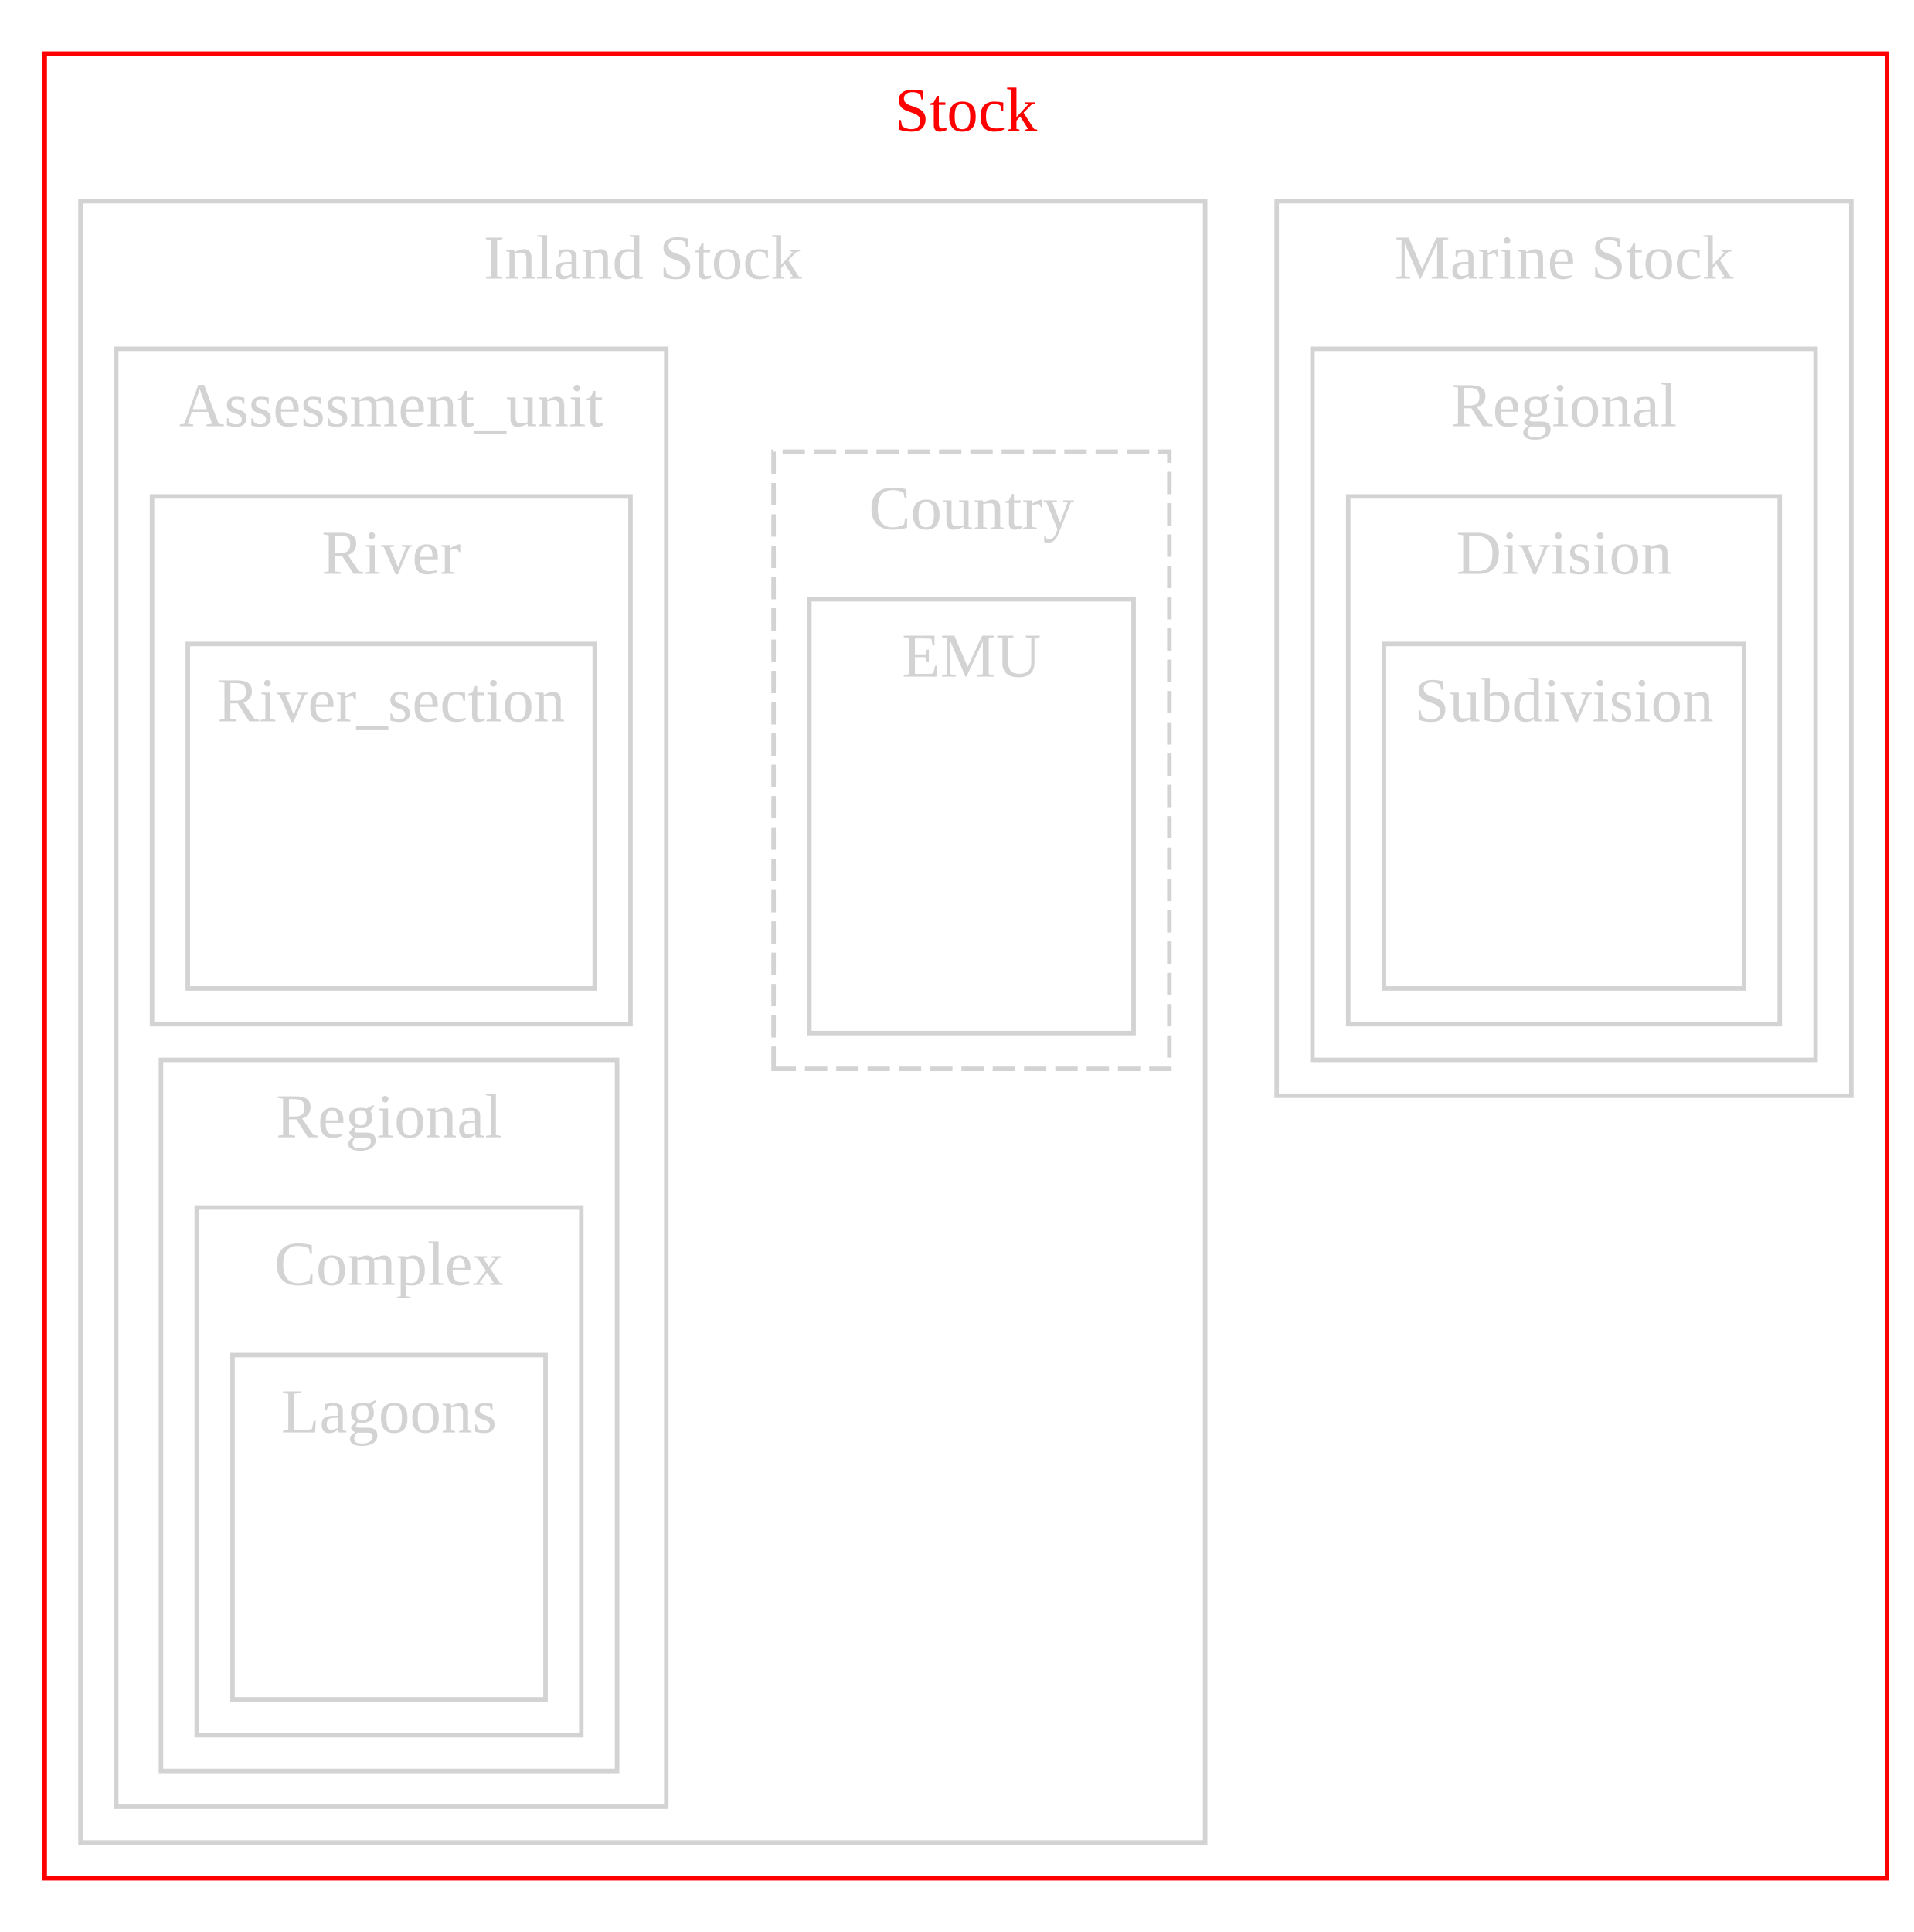
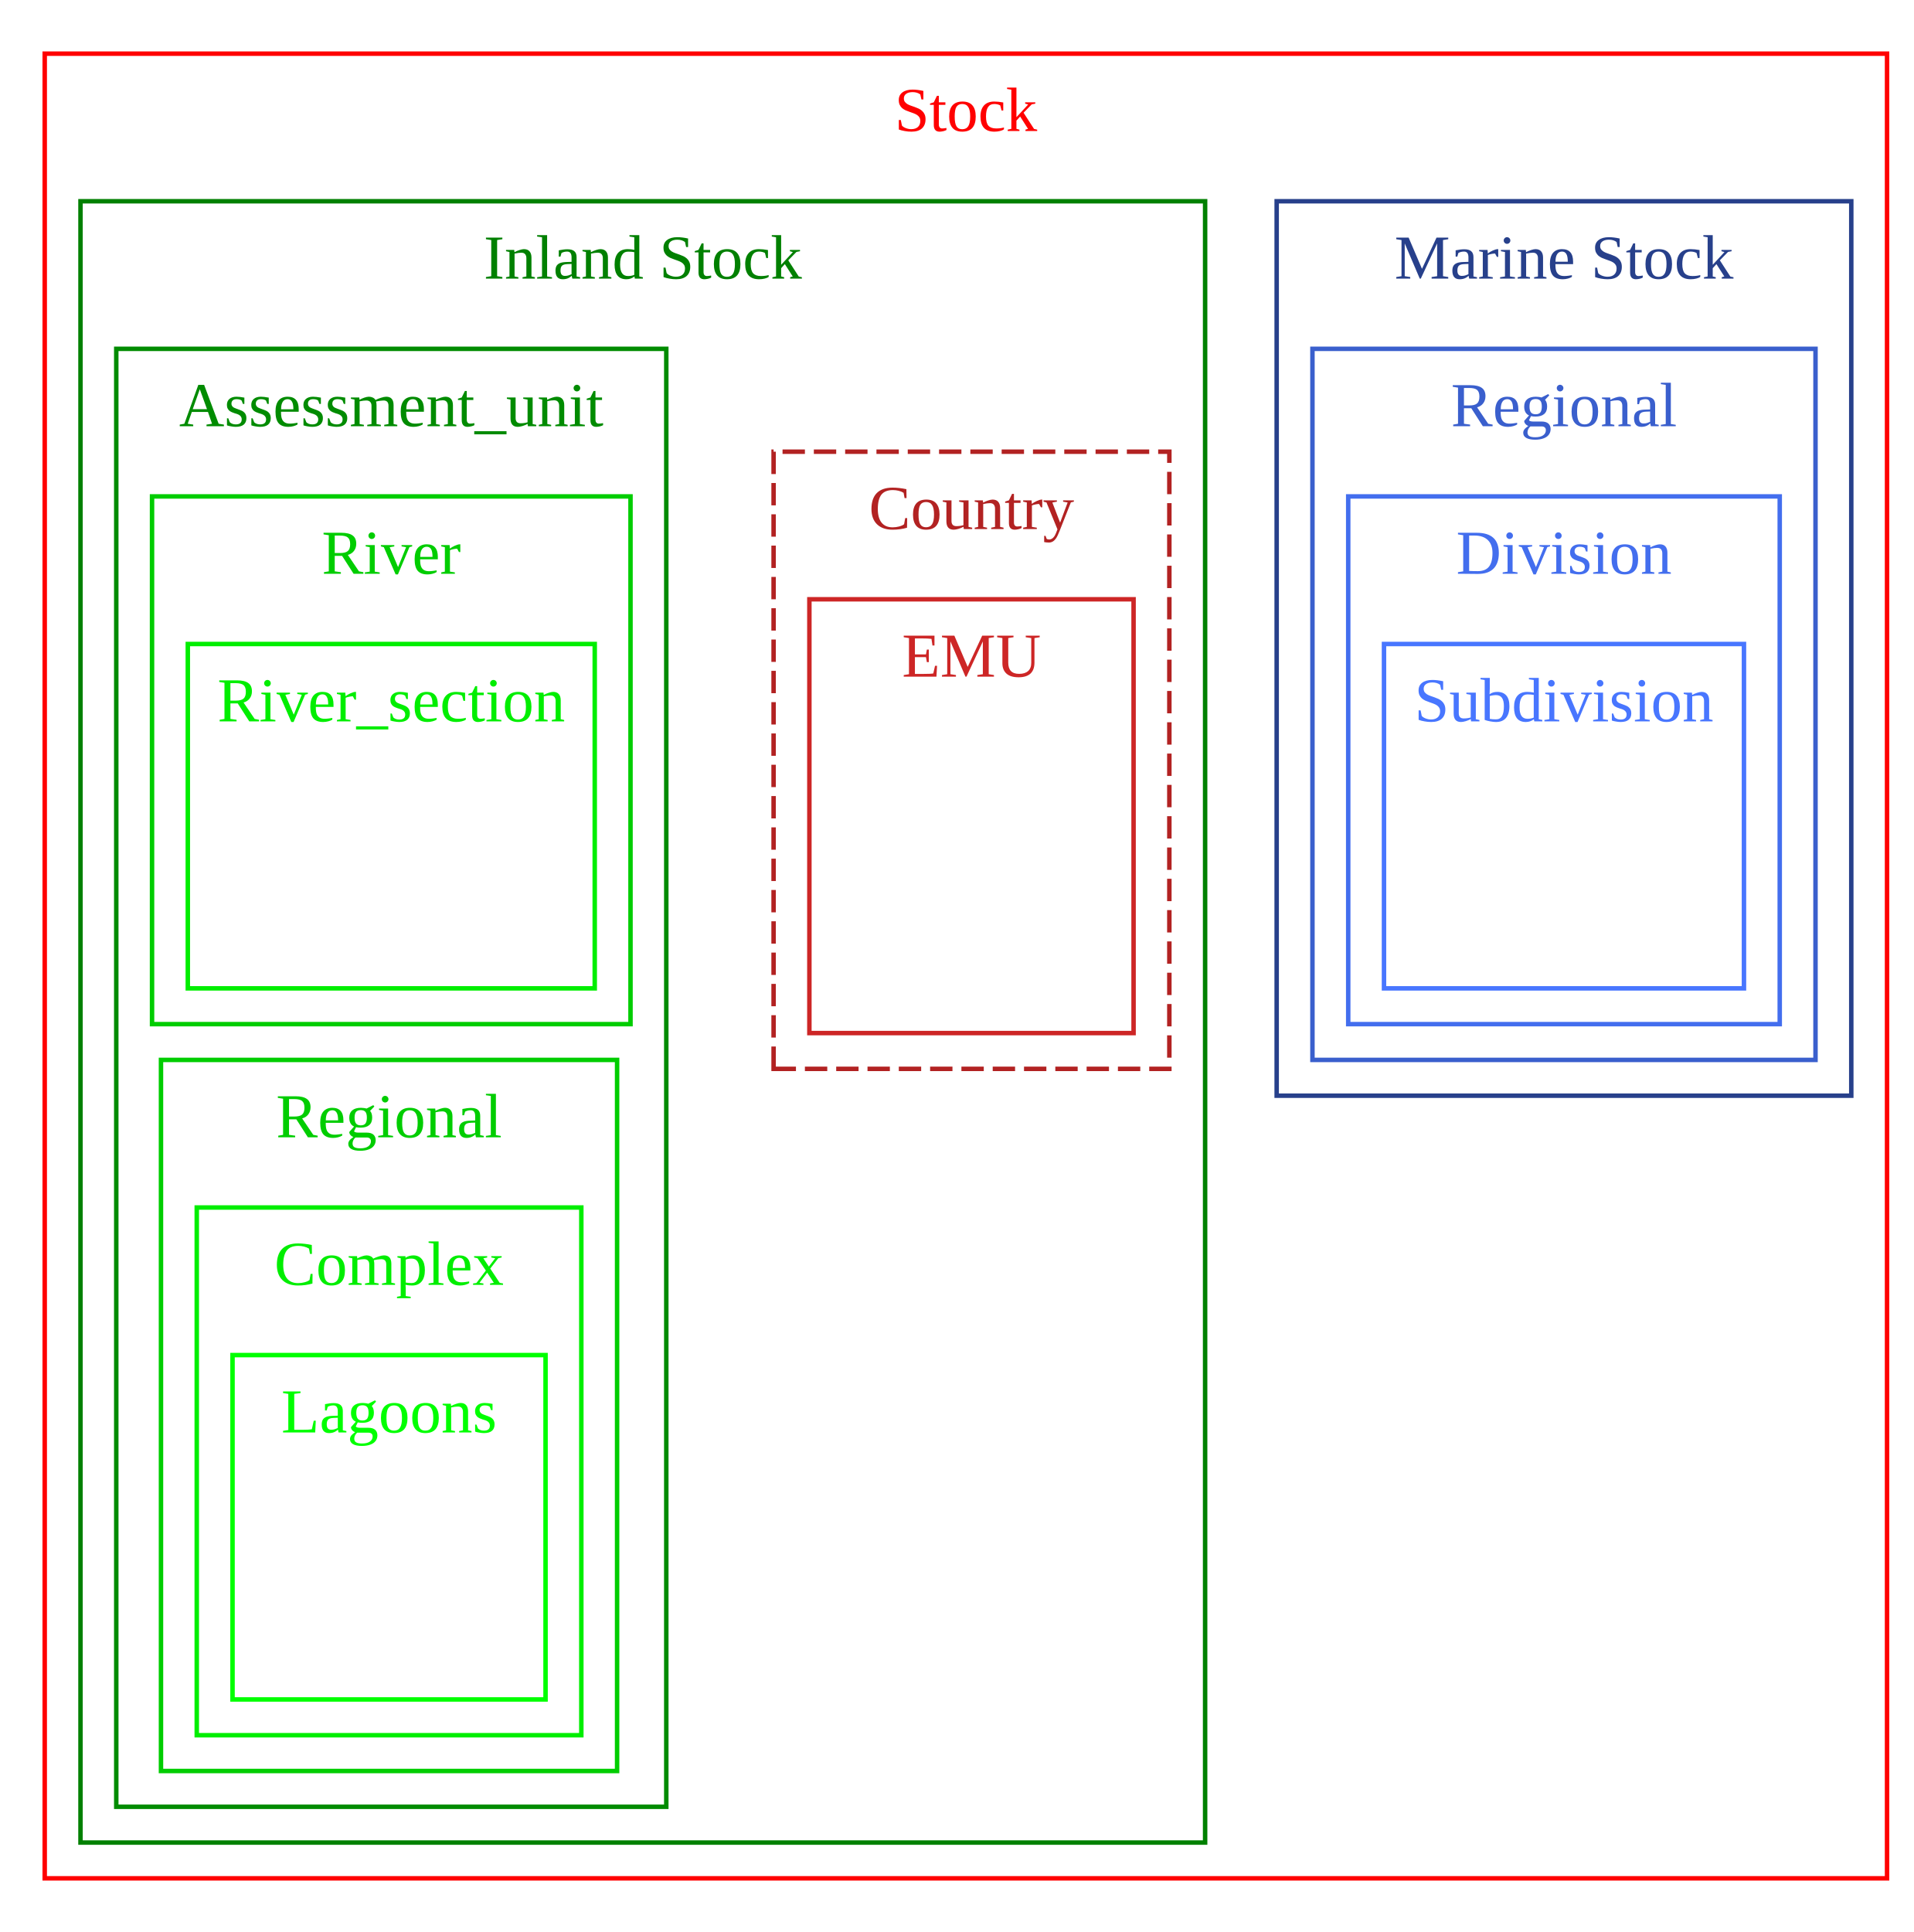
<svg xmlns="http://www.w3.org/2000/svg" width="428pt" height="432pt" viewBox="0.00 0.00 428.00 432.00">
  <g id="graph0" class="graph" transform="scale(1 1) rotate(0) translate(4 428)">
    <polygon fill="white" stroke="none" points="-4,4 -4,-428 424.25,-428 424.25,4 -4,4" />
    <g id="clust1" class="cluster">
      <polygon fill="none" stroke="red" points="6,-8 6,-416 418,-416 418,-8 6,-8" />
      <text xml:space="preserve" text-anchor="middle" x="212" y="-398.7" font-family="Times New Roman,serif" font-size="14.00" fill="red">Stock</text>
    </g>
    <g id="clust2" class="cluster">
-       <polygon fill="none" stroke="lightgray" points="14,-16 14,-383 265.5,-383 265.5,-16 14,-16" />
-       <text xml:space="preserve" text-anchor="middle" x="139.75" y="-365.7" font-family="Times New Roman,serif" font-size="14.00" fill="lightgray">Inland Stock</text>
+       <polygon fill="none" stroke="green" points="14,-16 14,-383 265.5,-383 265.5,-16 14,-16" />
+       <text xml:space="preserve" text-anchor="middle" x="139.75" y="-365.7" font-family="Times New Roman,serif" font-size="14.00" fill="green">Inland Stock</text>
    </g>
    <g id="clust3" class="cluster">
-       <polygon fill="none" stroke="lightgray" points="22,-24 22,-350 145,-350 145,-24 22,-24" />
-       <text xml:space="preserve" text-anchor="middle" x="83.5" y="-332.7" font-family="Times New Roman,serif" font-size="14.00" fill="lightgray">Assessment_unit</text>
+       <polygon fill="none" stroke="#008b00" points="22,-24 22,-350 145,-350 145,-24 22,-24" />
+       <text xml:space="preserve" text-anchor="middle" x="83.5" y="-332.7" font-family="Times New Roman,serif" font-size="14.00" fill="#008b00">Assessment_unit</text>
    </g>
    <g id="clust4" class="cluster">
-       <polygon fill="none" stroke="lightgray" points="32,-32 32,-191 134,-191 134,-32 32,-32" />
-       <text xml:space="preserve" text-anchor="middle" x="83" y="-173.7" font-family="Times New Roman,serif" font-size="14.00" fill="lightgray">Regional</text>
+       <polygon fill="none" stroke="#00cd00" points="32,-32 32,-191 134,-191 134,-32 32,-32" />
+       <text xml:space="preserve" text-anchor="middle" x="83" y="-173.7" font-family="Times New Roman,serif" font-size="14.00" fill="#00cd00">Regional</text>
    </g>
    <g id="clust5" class="cluster">
-       <polygon fill="none" stroke="lightgray" points="40,-40 40,-158 126,-158 126,-40 40,-40" />
-       <text xml:space="preserve" text-anchor="middle" x="83" y="-140.7" font-family="Times New Roman,serif" font-size="14.00" fill="lightgray">Complex</text>
+       <polygon fill="none" stroke="#00ee00" points="40,-40 40,-158 126,-158 126,-40 40,-40" />
+       <text xml:space="preserve" text-anchor="middle" x="83" y="-140.7" font-family="Times New Roman,serif" font-size="14.00" fill="#00ee00">Complex</text>
    </g>
    <g id="clust6" class="cluster">
-       <polygon fill="none" stroke="lightgray" points="48,-48 48,-125 118,-125 118,-48 48,-48" />
-       <text xml:space="preserve" text-anchor="middle" x="83" y="-107.7" font-family="Times New Roman,serif" font-size="14.00" fill="lightgray">Lagoons</text>
+       <polygon fill="none" stroke="#00ff00" points="48,-48 48,-125 118,-125 118,-48 48,-48" />
+       <text xml:space="preserve" text-anchor="middle" x="83" y="-107.7" font-family="Times New Roman,serif" font-size="14.00" fill="#00ff00">Lagoons</text>
    </g>
    <g id="clust7" class="cluster">
-       <polygon fill="none" stroke="lightgray" points="30,-199 30,-317 137,-317 137,-199 30,-199" />
-       <text xml:space="preserve" text-anchor="middle" x="83.5" y="-299.7" font-family="Times New Roman,serif" font-size="14.00" fill="lightgray">River</text>
+       <polygon fill="none" stroke="#00cd00" points="30,-199 30,-317 137,-317 137,-199 30,-199" />
+       <text xml:space="preserve" text-anchor="middle" x="83.5" y="-299.7" font-family="Times New Roman,serif" font-size="14.00" fill="#00cd00">River</text>
    </g>
    <g id="clust8" class="cluster">
-       <polygon fill="none" stroke="lightgray" points="38,-207 38,-284 129,-284 129,-207 38,-207" />
-       <text xml:space="preserve" text-anchor="middle" x="83.5" y="-266.7" font-family="Times New Roman,serif" font-size="14.00" fill="lightgray">River_section</text>
+       <polygon fill="none" stroke="#00ee00" points="38,-207 38,-284 129,-284 129,-207 38,-207" />
+       <text xml:space="preserve" text-anchor="middle" x="83.5" y="-266.7" font-family="Times New Roman,serif" font-size="14.00" fill="#00ee00">River_section</text>
    </g>
    <g id="clust9" class="cluster">
-       <polygon fill="none" stroke="lightgray" stroke-dasharray="5,2" points="169,-189 169,-327 257.5,-327 257.5,-189 169,-189" />
-       <text xml:space="preserve" text-anchor="middle" x="213.25" y="-309.7" font-family="Times New Roman,serif" font-size="14.00" fill="lightgray">Country</text>
+       <polygon fill="none" stroke="firebrick" stroke-dasharray="5,2" points="169,-189 169,-327 257.5,-327 257.5,-189 169,-189" />
+       <text xml:space="preserve" text-anchor="middle" x="213.25" y="-309.7" font-family="Times New Roman,serif" font-size="14.00" fill="firebrick">Country</text>
    </g>
    <g id="clust10" class="cluster">
-       <polygon fill="none" stroke="lightgray" points="177,-197 177,-294 249.5,-294 249.5,-197 177,-197" />
-       <text xml:space="preserve" text-anchor="middle" x="213.25" y="-276.7" font-family="Times New Roman,serif" font-size="14.00" fill="lightgray">EMU</text>
+       <polygon fill="none" stroke="#cd2626" points="177,-197 177,-294 249.5,-294 249.5,-197 177,-197" />
+       <text xml:space="preserve" text-anchor="middle" x="213.25" y="-276.7" font-family="Times New Roman,serif" font-size="14.00" fill="#cd2626">EMU</text>
    </g>
    <g id="clust11" class="cluster">
-       <polygon fill="none" stroke="lightgray" points="281.5,-183 281.5,-383 410,-383 410,-183 281.5,-183" />
-       <text xml:space="preserve" text-anchor="middle" x="345.75" y="-365.7" font-family="Times New Roman,serif" font-size="14.00" fill="lightgray">Marine Stock</text>
+       <polygon fill="none" stroke="#27408b" points="281.5,-183 281.5,-383 410,-383 410,-183 281.5,-183" />
+       <text xml:space="preserve" text-anchor="middle" x="345.75" y="-365.7" font-family="Times New Roman,serif" font-size="14.00" fill="#27408b">Marine Stock</text>
    </g>
    <g id="clust12" class="cluster">
-       <polygon fill="none" stroke="lightgray" points="289.5,-191 289.5,-350 402,-350 402,-191 289.5,-191" />
-       <text xml:space="preserve" text-anchor="middle" x="345.75" y="-332.7" font-family="Times New Roman,serif" font-size="14.00" fill="lightgray">Regional</text>
+       <polygon fill="none" stroke="#3a5fcd" points="289.5,-191 289.5,-350 402,-350 402,-191 289.5,-191" />
+       <text xml:space="preserve" text-anchor="middle" x="345.75" y="-332.7" font-family="Times New Roman,serif" font-size="14.00" fill="#3a5fcd">Regional</text>
    </g>
    <g id="clust13" class="cluster">
-       <polygon fill="none" stroke="lightgray" points="297.5,-199 297.5,-317 394,-317 394,-199 297.5,-199" />
-       <text xml:space="preserve" text-anchor="middle" x="345.75" y="-299.7" font-family="Times New Roman,serif" font-size="14.00" fill="lightgray">Division</text>
+       <polygon fill="none" stroke="#436eee" points="297.5,-199 297.5,-317 394,-317 394,-199 297.5,-199" />
+       <text xml:space="preserve" text-anchor="middle" x="345.75" y="-299.7" font-family="Times New Roman,serif" font-size="14.00" fill="#436eee">Division</text>
    </g>
    <g id="clust14" class="cluster">
-       <polygon fill="none" stroke="lightgray" points="305.5,-207 305.5,-284 386,-284 386,-207 305.5,-207" />
-       <text xml:space="preserve" text-anchor="middle" x="345.75" y="-266.7" font-family="Times New Roman,serif" font-size="14.00" fill="lightgray">Subdivision</text>
+       <polygon fill="none" stroke="#4876ff" points="305.5,-207 305.5,-284 386,-284 386,-207 305.5,-207" />
+       <text xml:space="preserve" text-anchor="middle" x="345.75" y="-266.7" font-family="Times New Roman,serif" font-size="14.00" fill="#4876ff">Subdivision</text>
    </g>
  </g>
</svg>
